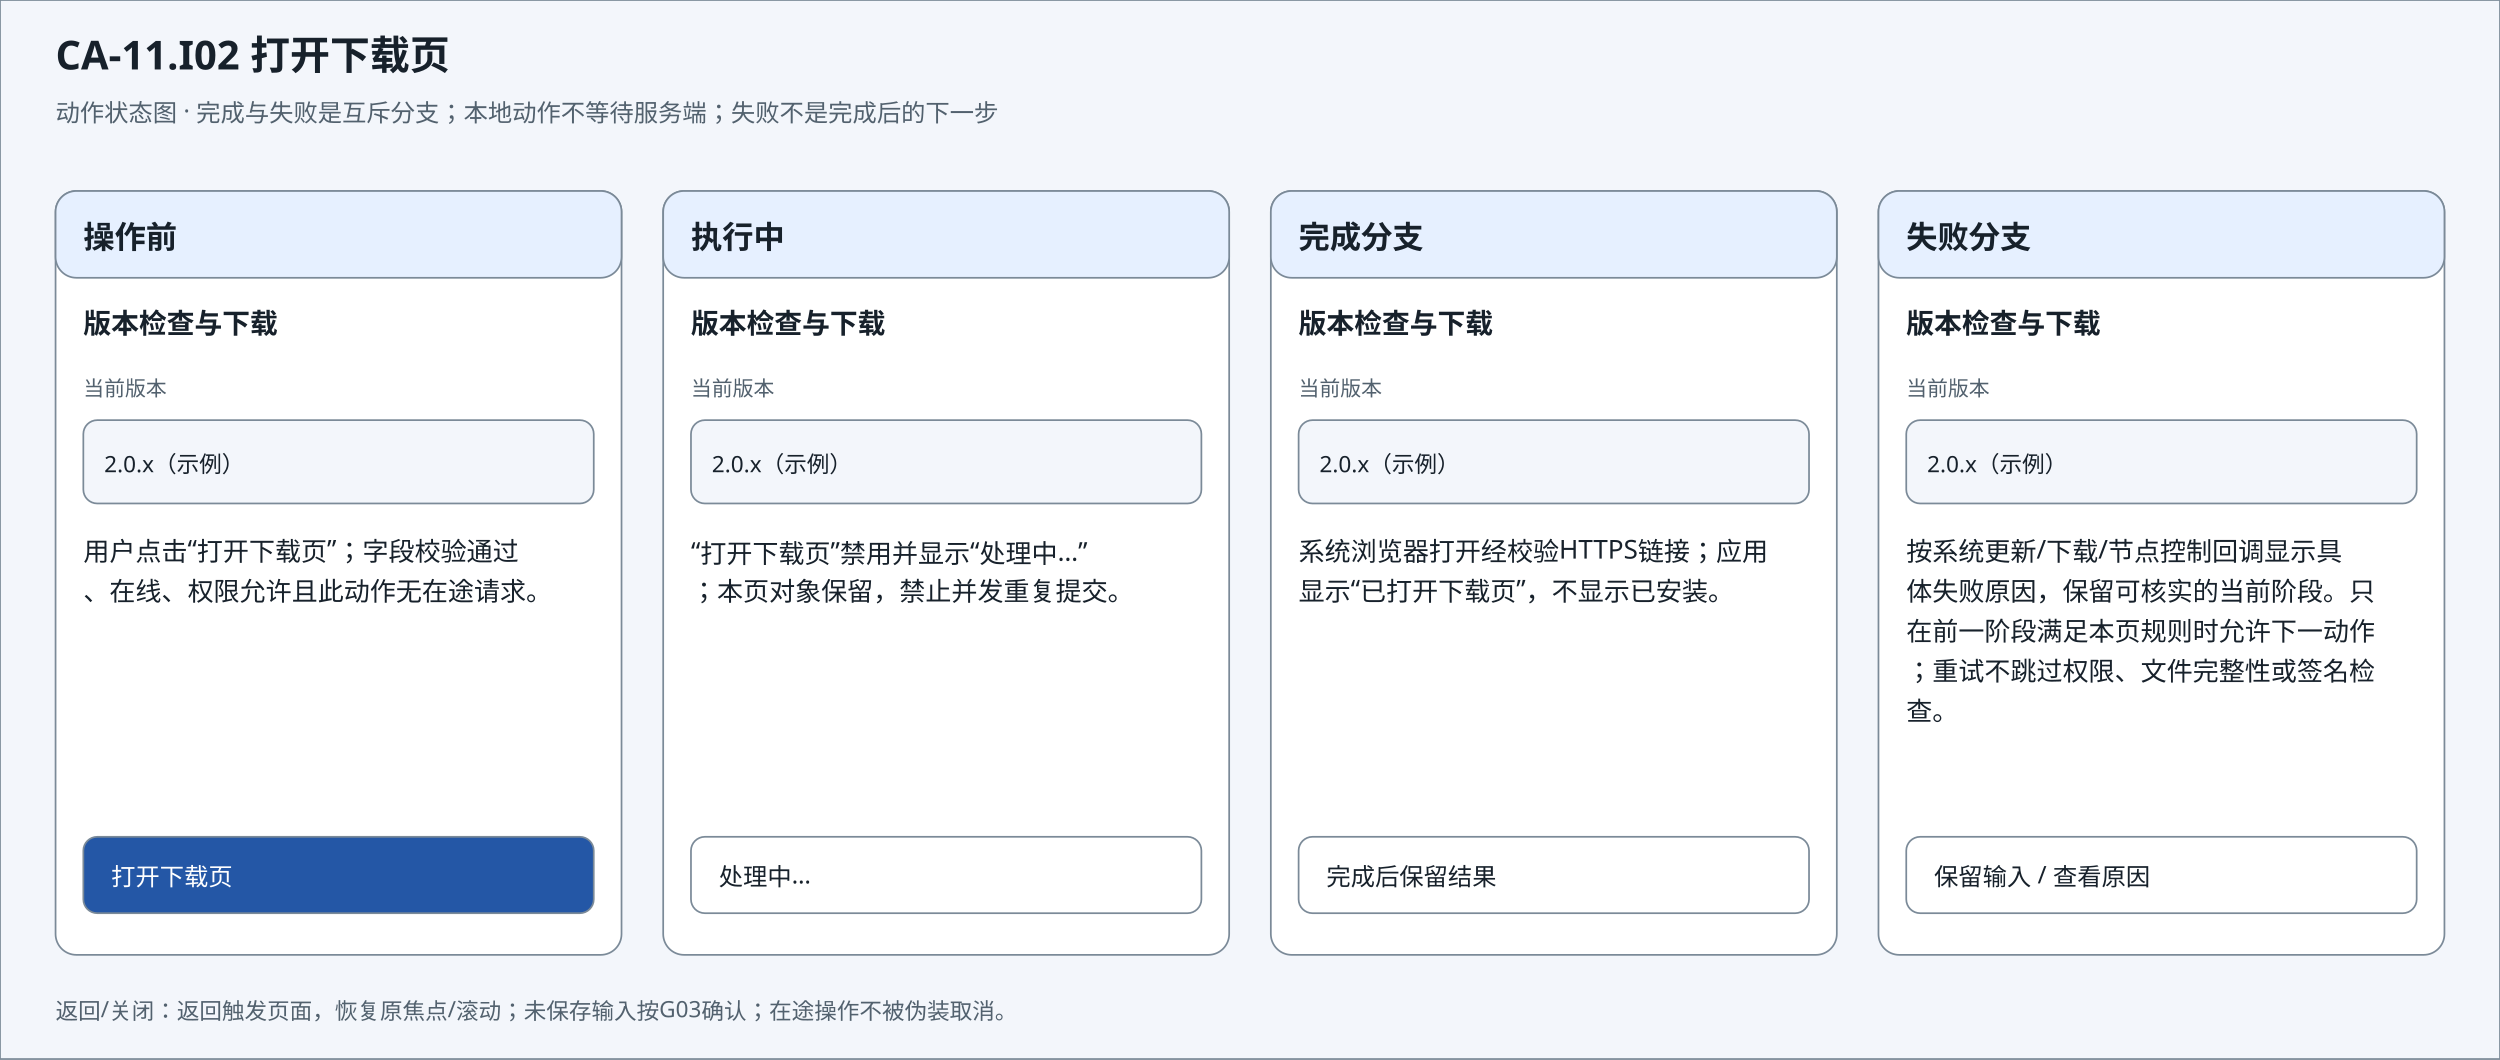
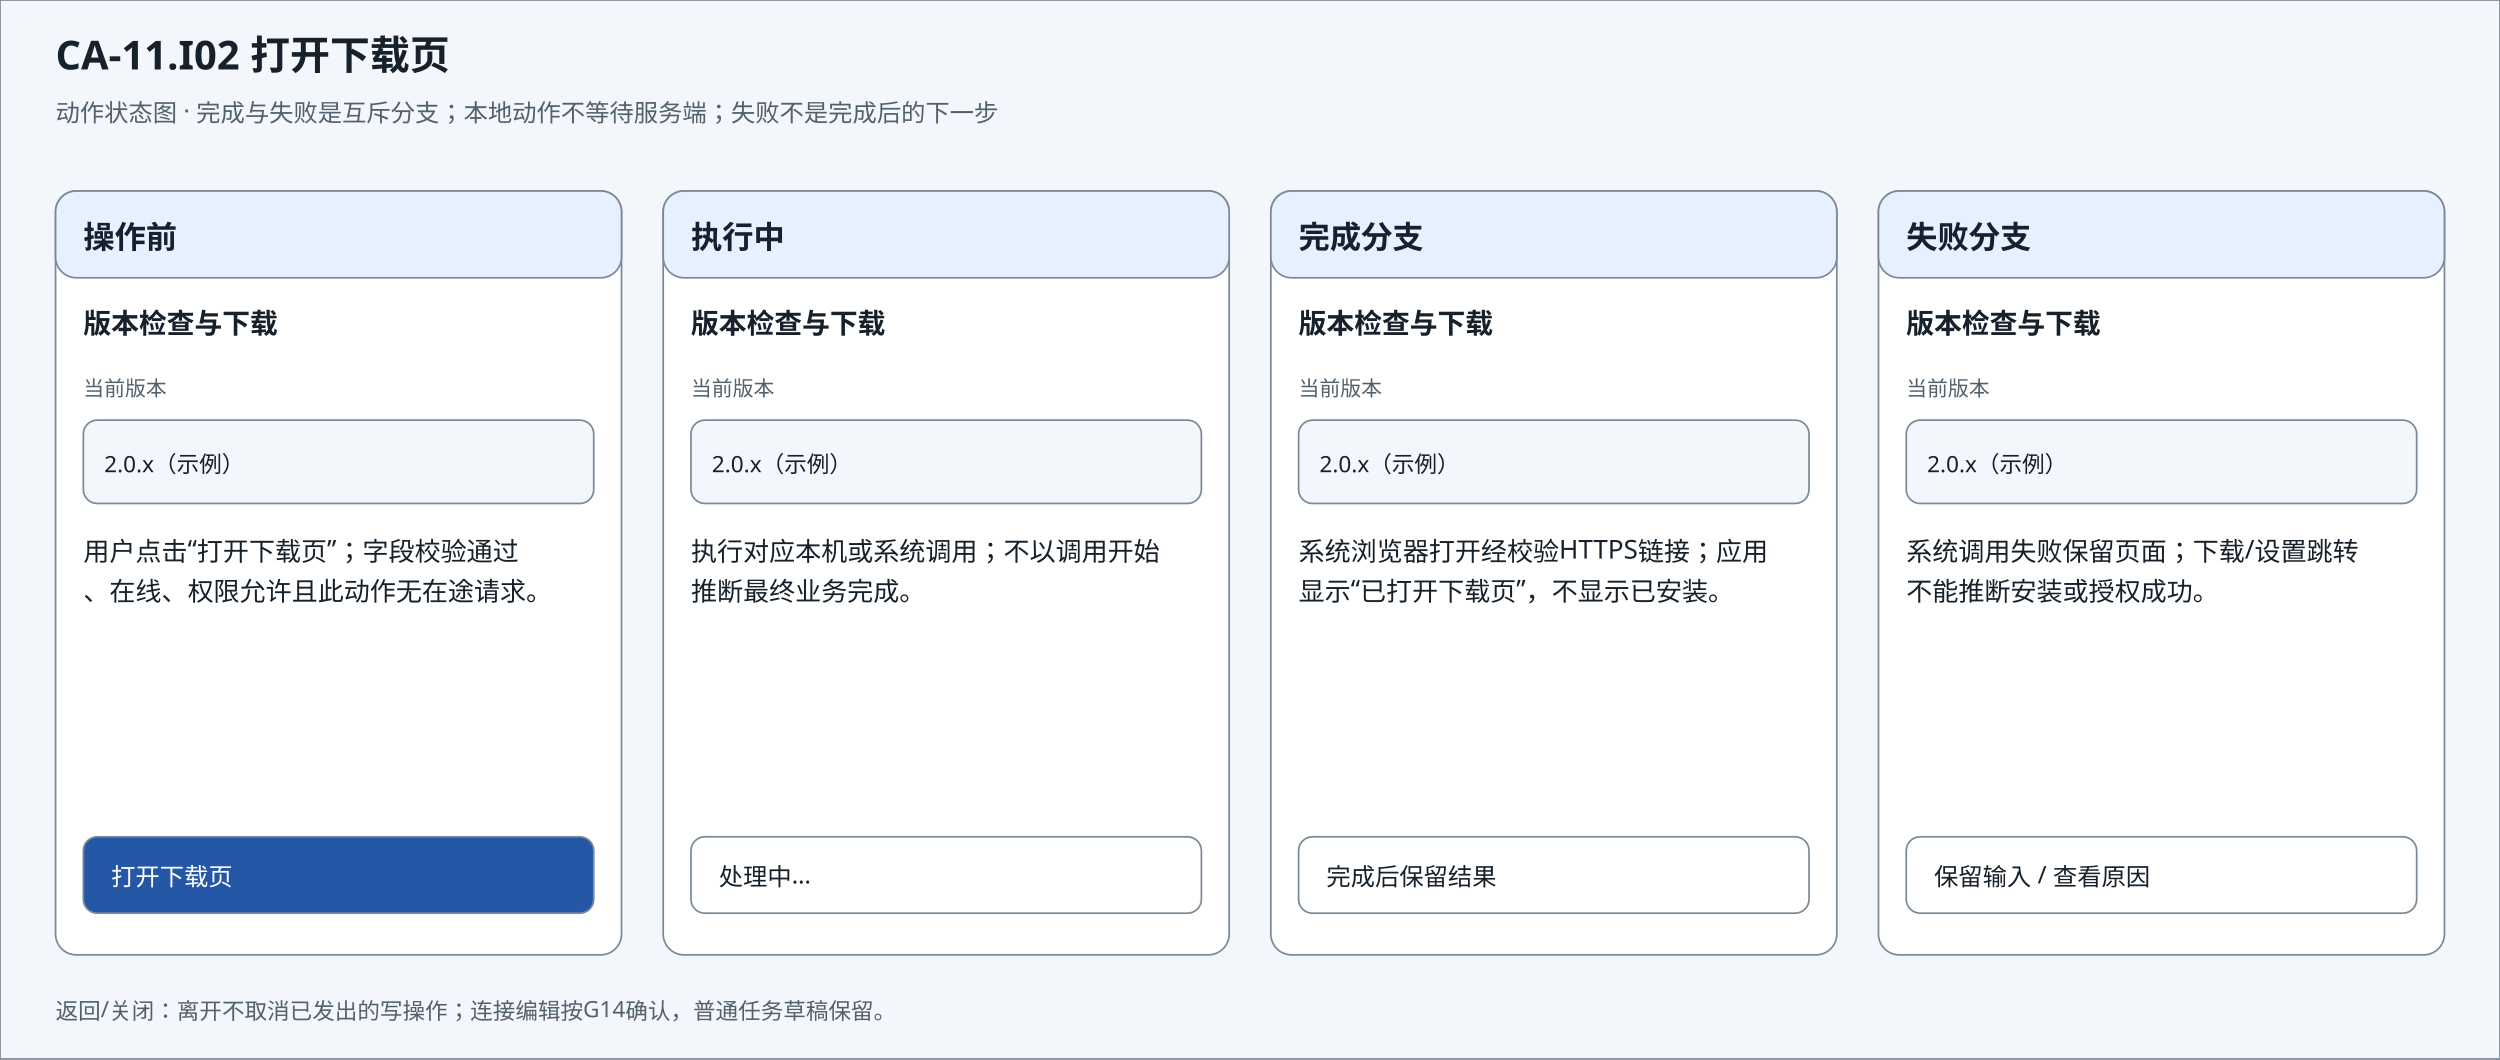
<svg xmlns="http://www.w3.org/2000/svg" width="1440" height="610" viewBox="0 0 1440 610" role="img">
  <style>text{font-family:"Microsoft YaHei","Segoe UI",sans-serif}</style>
  <rect x="0" y="0" width="1440" height="610" rx="0" fill="#F3F6FB" stroke="#7B8A98" />
  <text x="32" y="40" font-size="23" fill="#17212B" font-weight="600">CA-11.I02  打开下载页</text>
  <text x="32" y="70" font-size="14" fill="#52616E" font-weight="400">动作状态图 · 完成与失败是互斥分支；本地动作不等待服务端；失败不是完成后的下一步</text>
  <rect x="32" y="110" width="326" height="440" rx="12" fill="#FFFFFF" stroke="#7B8A98" />
  <rect x="32" y="110" width="326" height="50" rx="12" fill="#E6F0FF" stroke="#7B8A98" />
  <text x="48" y="143" font-size="18" fill="#17212B" font-weight="600">操作前</text>
  <text x="48" y="192" font-size="16" fill="#17212B" font-weight="600">版本检查与下载</text>
  <text x="48" y="228" font-size="12" fill="#52616E" font-weight="400">当前版本</text>
  <rect x="48" y="242" width="294" height="48" rx="8" fill="#F3F6FB" stroke="#7B8A98" />
  <text x="60" y="272" font-size="13" fill="#17212B" font-weight="400">2.0.x（示例）</text>
  <text x="48" y="323" font-size="15" fill="#17212B" font-weight="400">用户点击“打开下载页”；字段校验通过</text>
  <text x="48" y="346" font-size="15" fill="#17212B" font-weight="400">、在线、权限允许且此动作无在途请求。</text>
  <rect x="48" y="482" width="294" height="44" rx="8" fill="#2457A6" stroke="#7B8A98" />
  <text x="64" y="510" font-size="14" fill="#FFFFFF" font-weight="400">打开下载页</text>
  <rect x="382" y="110" width="326" height="440" rx="12" fill="#FFFFFF" stroke="#7B8A98" />
  <rect x="382" y="110" width="326" height="50" rx="12" fill="#E6F0FF" stroke="#7B8A98" />
  <text x="398" y="143" font-size="18" fill="#17212B" font-weight="600">执行中</text>
  <text x="398" y="192" font-size="16" fill="#17212B" font-weight="600">版本检查与下载</text>
  <text x="398" y="228" font-size="12" fill="#52616E" font-weight="400">当前版本</text>
  <rect x="398" y="242" width="294" height="48" rx="8" fill="#F3F6FB" stroke="#7B8A98" />
  <text x="410" y="272" font-size="13" fill="#17212B" font-weight="400">2.0.x（示例）</text>
-   <text x="398" y="323" font-size="15" fill="#17212B" font-weight="400">“打开下载页”禁用并显示“处理中…”</text>
-   <text x="398" y="346" font-size="15" fill="#17212B" font-weight="400">；本页对象保留，禁止并发重复提交。</text>
+   <text x="398" y="323" font-size="15" fill="#17212B" font-weight="400">执行对应本机或系统调用；不以调用开始</text>
+   <text x="398" y="346" font-size="15" fill="#17212B" font-weight="400">推断最终业务完成。</text>
  <rect x="398" y="482" width="294" height="44" rx="8" fill="#FFFFFF" stroke="#7B8A98" />
  <text x="414" y="510" font-size="14" fill="#17212B" font-weight="400">处理中…</text>
  <rect x="732" y="110" width="326" height="440" rx="12" fill="#FFFFFF" stroke="#7B8A98" />
  <rect x="732" y="110" width="326" height="50" rx="12" fill="#E6F0FF" stroke="#7B8A98" />
  <text x="748" y="143" font-size="18" fill="#17212B" font-weight="600">完成分支</text>
  <text x="748" y="192" font-size="16" fill="#17212B" font-weight="600">版本检查与下载</text>
  <text x="748" y="228" font-size="12" fill="#52616E" font-weight="400">当前版本</text>
  <rect x="748" y="242" width="294" height="48" rx="8" fill="#F3F6FB" stroke="#7B8A98" />
  <text x="760" y="272" font-size="13" fill="#17212B" font-weight="400">2.0.x（示例）</text>
  <text x="748" y="323" font-size="15" fill="#17212B" font-weight="400">系统浏览器打开经校验HTTPS链接；应用</text>
  <text x="748" y="346" font-size="15" fill="#17212B" font-weight="400">显示“已打开下载页”，不显示已安装。</text>
  <rect x="748" y="482" width="294" height="44" rx="8" fill="#FFFFFF" stroke="#7B8A98" />
  <text x="764" y="510" font-size="14" fill="#17212B" font-weight="400">完成后保留结果</text>
  <rect x="1082" y="110" width="326" height="440" rx="12" fill="#FFFFFF" stroke="#7B8A98" />
  <rect x="1082" y="110" width="326" height="50" rx="12" fill="#E6F0FF" stroke="#7B8A98" />
  <text x="1098" y="143" font-size="18" fill="#17212B" font-weight="600">失败分支</text>
  <text x="1098" y="192" font-size="16" fill="#17212B" font-weight="600">版本检查与下载</text>
  <text x="1098" y="228" font-size="12" fill="#52616E" font-weight="400">当前版本</text>
  <rect x="1098" y="242" width="294" height="48" rx="8" fill="#F3F6FB" stroke="#7B8A98" />
  <text x="1110" y="272" font-size="13" fill="#17212B" font-weight="400">2.0.x（示例）</text>
-   <text x="1098" y="323" font-size="15" fill="#17212B" font-weight="400">按系统更新/下载/节点控制回调显示具</text>
-   <text x="1098" y="346" font-size="15" fill="#17212B" font-weight="400">体失败原因，保留可核实的当前阶段。只</text>
-   <text x="1098" y="369" font-size="15" fill="#17212B" font-weight="400">在前一阶段满足本页规则时允许下一动作</text>
-   <text x="1098" y="392" font-size="15" fill="#17212B" font-weight="400">；重试不跳过权限、文件完整性或签名检</text>
-   <text x="1098" y="415" font-size="15" fill="#17212B" font-weight="400">查。</text>
+   <text x="1098" y="323" font-size="15" fill="#17212B" font-weight="400">系统调用失败保留页面；下载/设置跳转</text>
+   <text x="1098" y="346" font-size="15" fill="#17212B" font-weight="400">不能推断安装或授权成功。</text>
  <rect x="1098" y="482" width="294" height="44" rx="8" fill="#FFFFFF" stroke="#7B8A98" />
  <text x="1114" y="510" font-size="14" fill="#17212B" font-weight="400">保留输入 / 查看原因</text>
-   <text x="32" y="587" font-size="13" fill="#52616E" font-weight="400">返回/关闭：返回触发页面，恢复原焦点/滚动；未保存输入按G03确认；在途操作不被伪装取消。</text>
+   <text x="32" y="587" font-size="13" fill="#52616E" font-weight="400">返回/关闭：离开不取消已发出的写操作；连接编辑按G14确认，普通任务草稿保留。</text>
</svg>
